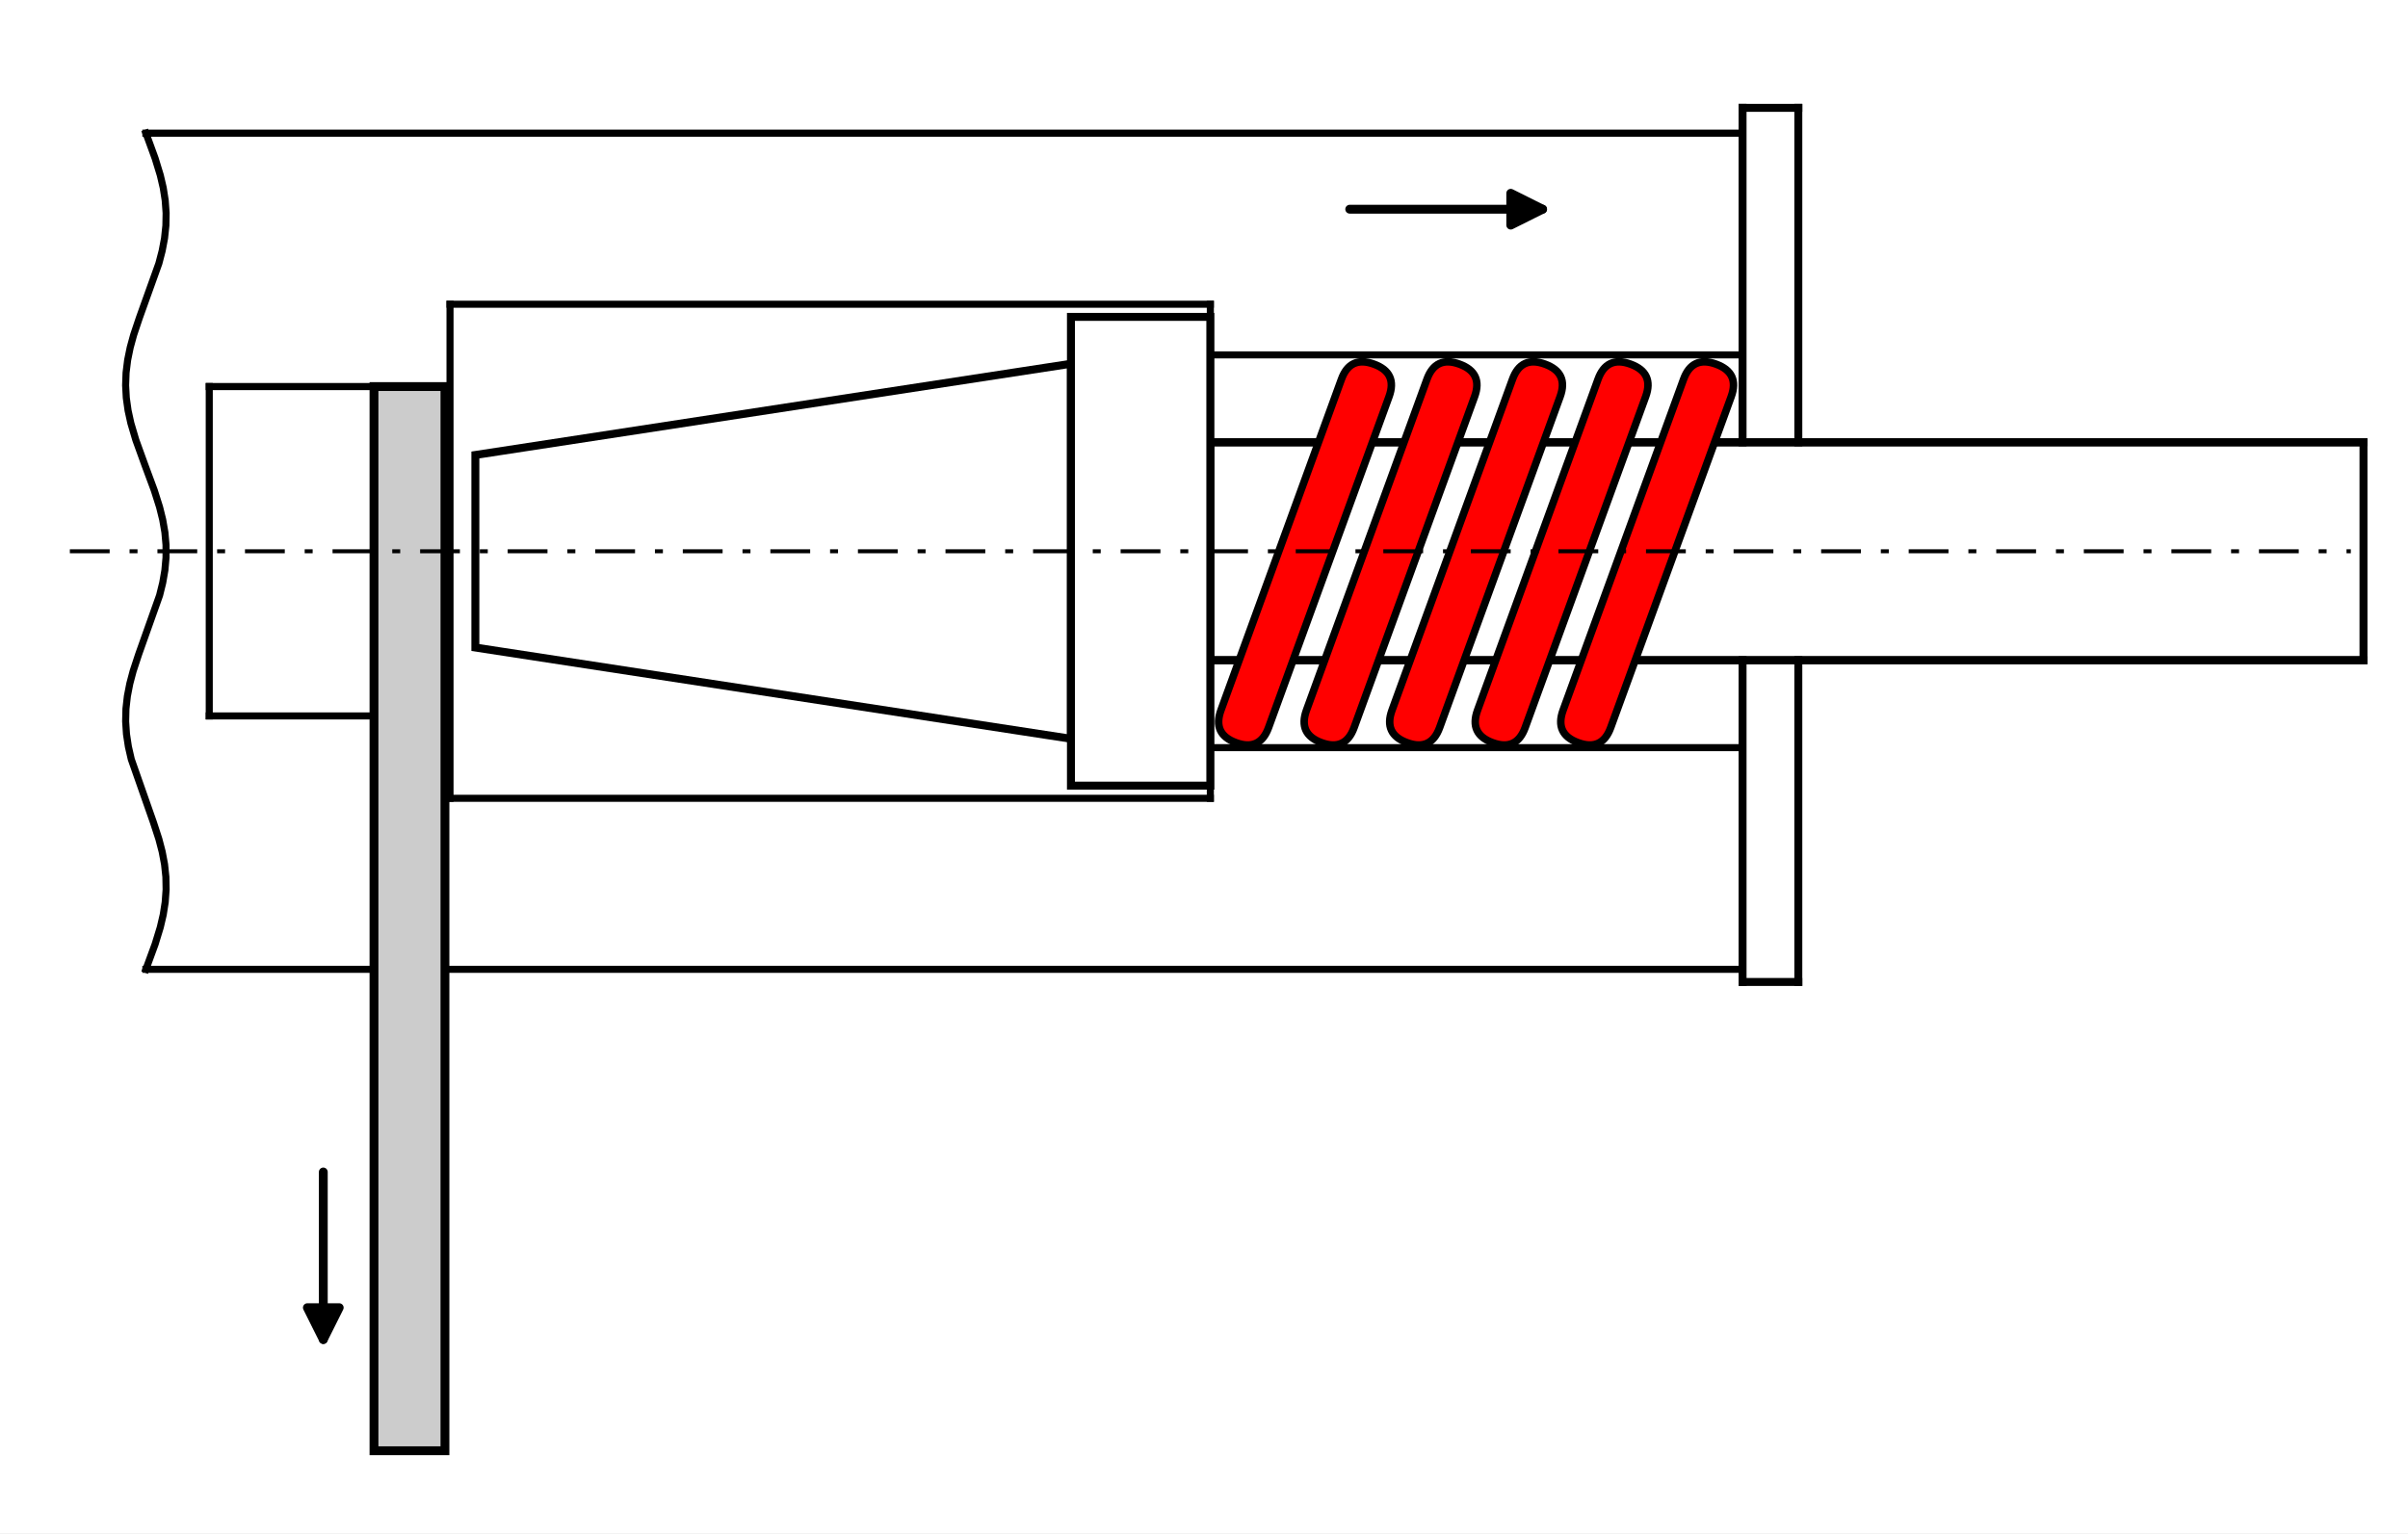
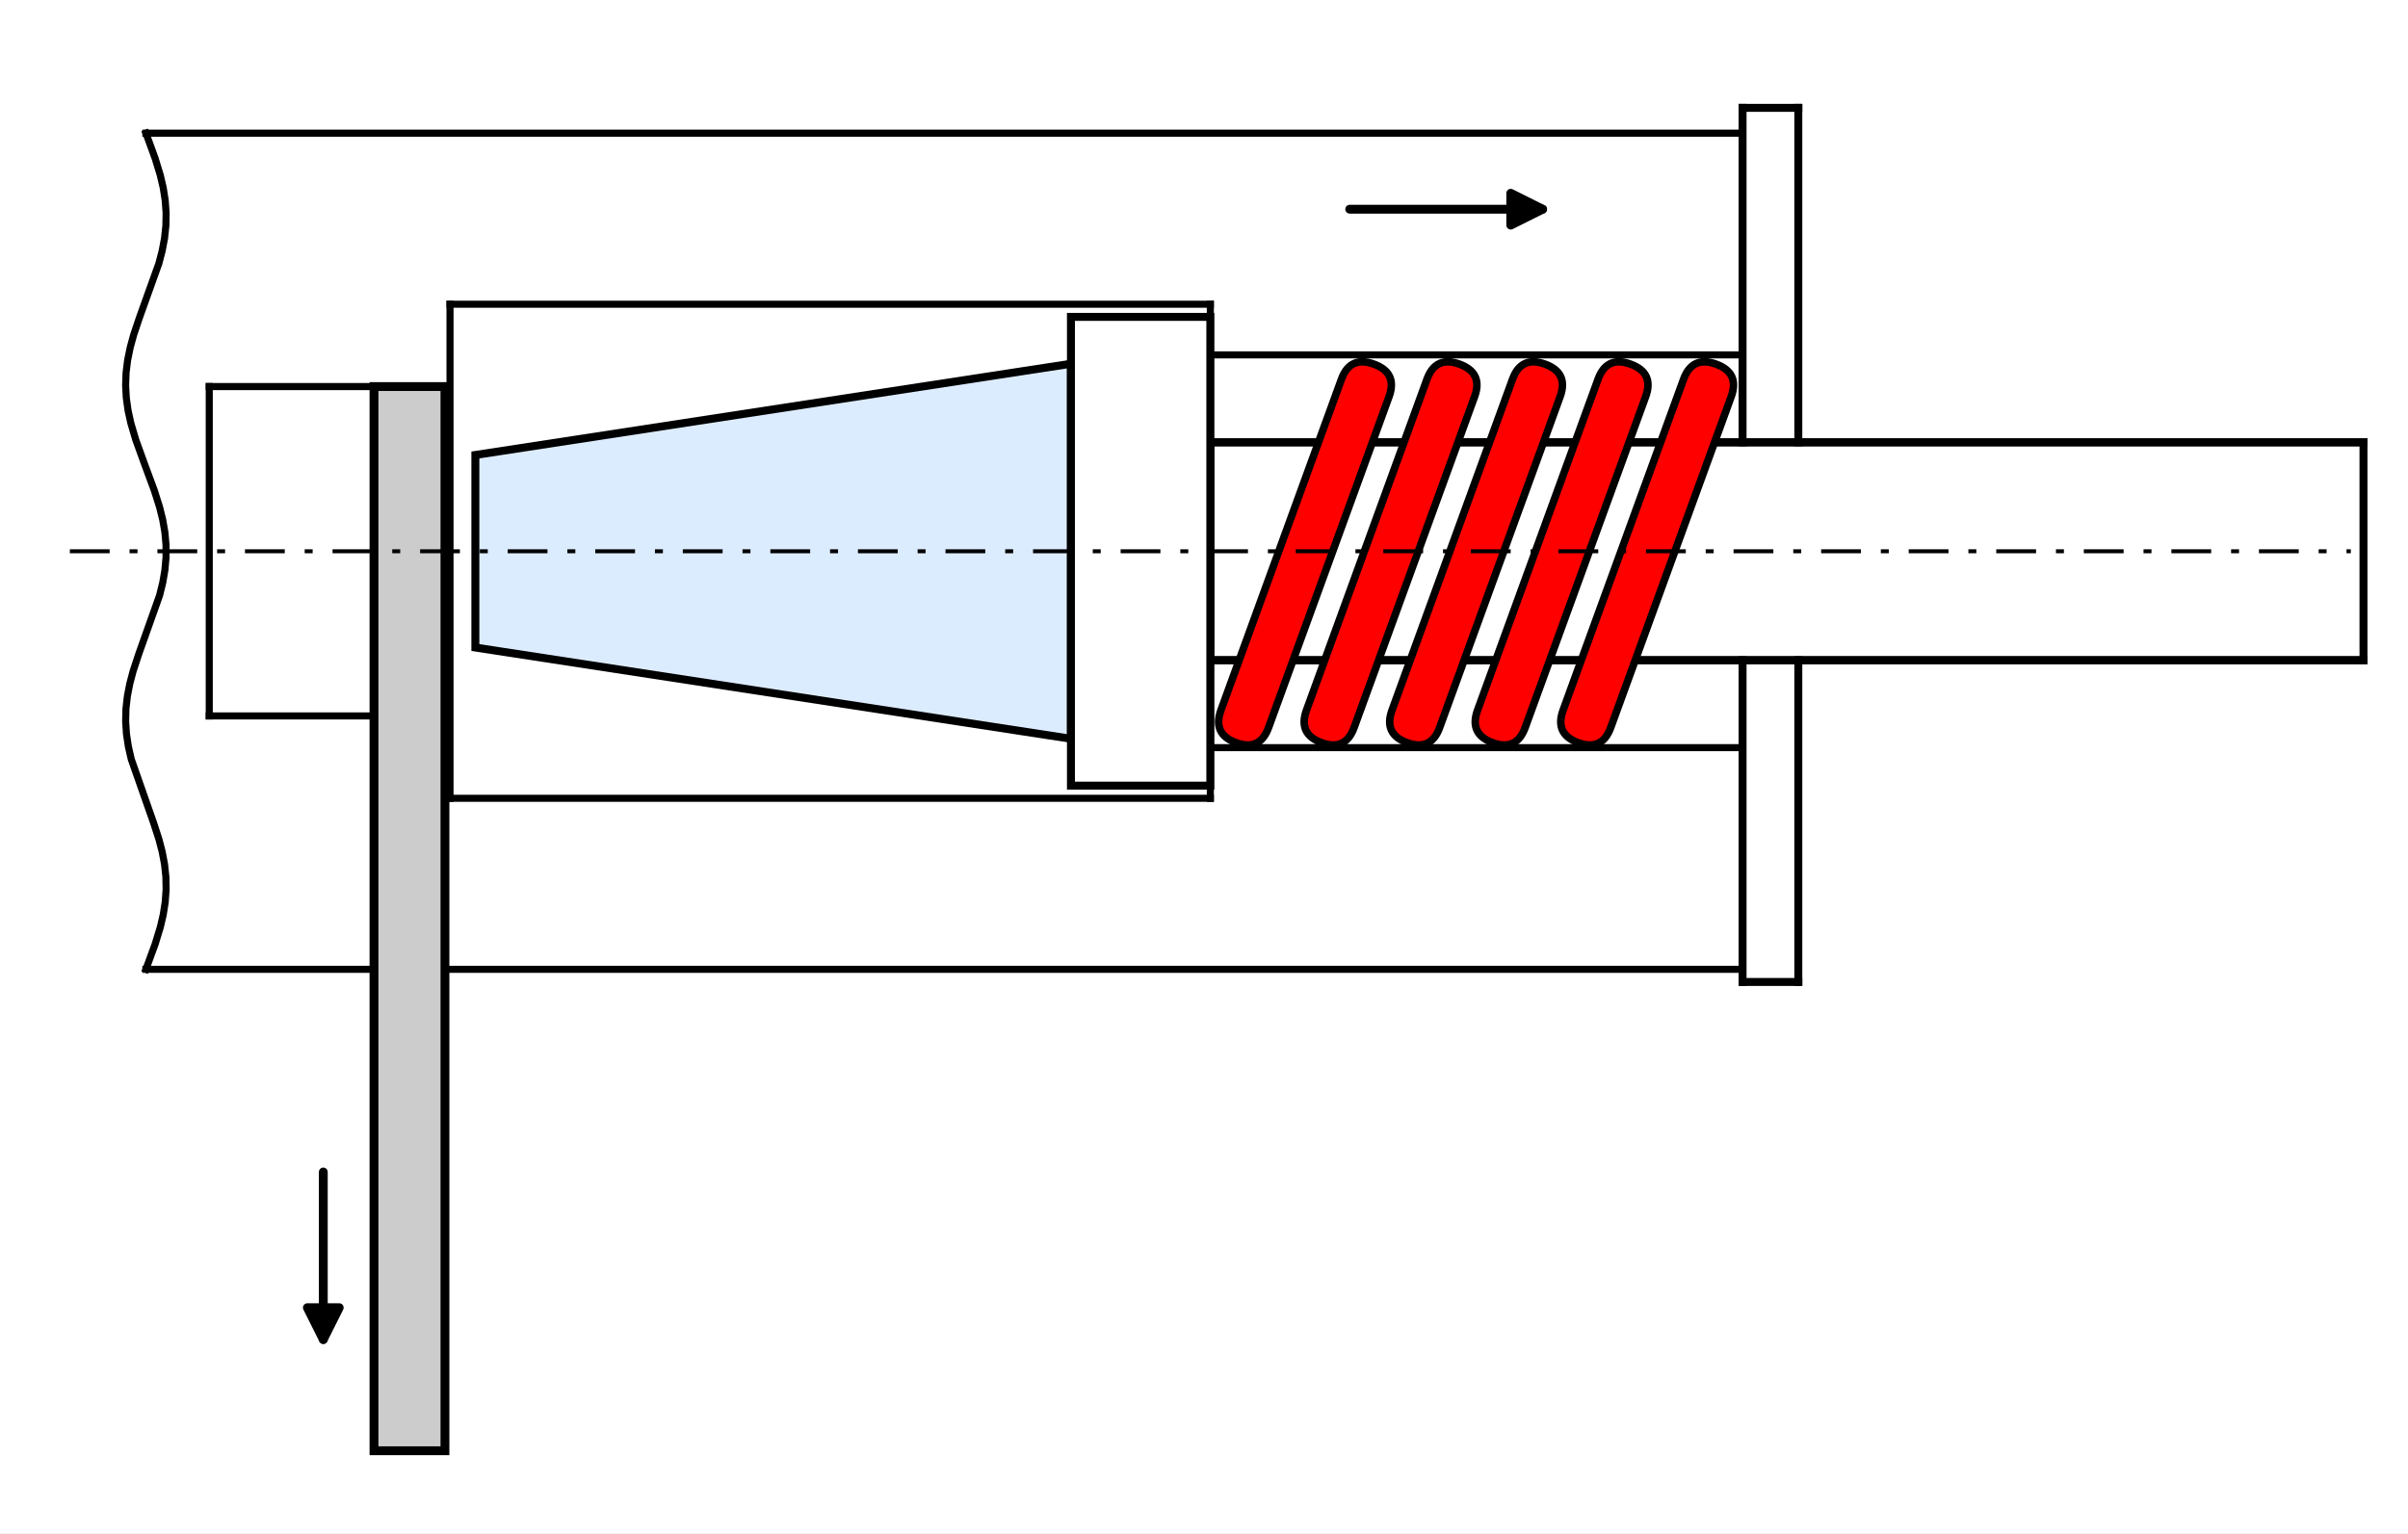
<svg xmlns="http://www.w3.org/2000/svg" width="544.5pt" height="346.787pt" viewBox="0 0 544.5 346.787" version="1.1">
  <defs>
    <style type="text/css">*{stroke-linejoin: round; stroke-linecap: butt}</style>
  </defs>
  <g id="figure_1">
    <g id="patch_1">
      <path d="M 0 346.787  L 544.5 346.787  L 544.5 0  L 0 0  z " style="fill: #ffffff" />
    </g>
    <g id="axes_1">
      <g id="line2d_1">
-         <path d="M 32.989 30.123  L 394.03 30.123  " clip-path="url(#pe98af0dd4e)" style="fill: none; stroke: #000000; stroke-width: 1.6; stroke-linecap: square" />
+         <path d="M 32.989 30.123  L 394.03 30.123  " clip-path="url(#p4c15751545)" style="fill: none; stroke: #000000; stroke-width: 1.6; stroke-linecap: square" />
      </g>
      <g id="line2d_2">
-         <path d="M 32.989 219.24  L 394.03 219.24  " clip-path="url(#pe98af0dd4e)" style="fill: none; stroke: #000000; stroke-width: 1.6; stroke-linecap: square" />
+         <path d="M 32.989 219.24  L 394.03 219.24  " clip-path="url(#p4c15751545)" style="fill: none; stroke: #000000; stroke-width: 1.6; stroke-linecap: square" />
      </g>
      <g id="line2d_3">
-         <path d="M 32.989 219.24  L 35.08 213.538  L 36.243 209.737  L 36.91 206.886  L 37.358 204.035  L 37.562 201.184  L 37.51 198.333  L 37.207 195.482  L 36.668 192.631  L 35.923 189.78  L 34.684 185.978  L 29.683 171.723  L 29.03 168.872  L 28.598 166.021  L 28.411 163.17  L 28.479 160.319  L 28.799 157.468  L 29.353 154.617  L 30.11 151.766  L 31.36 147.965  L 36.087 134.66  L 36.793 131.809  L 37.287 128.958  L 37.541 126.107  L 37.541 123.256  L 37.287 120.405  L 36.793 117.554  L 36.087 114.703  L 34.884 110.902  L 32.772 105.2  L 30.707 99.498  L 29.585 95.696  L 28.959 92.845  L 28.559 89.994  L 28.405 87.143  L 28.508 84.292  L 28.86 81.441  L 29.443 78.59  L 30.224 75.739  L 31.496 71.938  L 35.923 59.584  L 36.668 56.733  L 37.207 53.882  L 37.51 51.031  L 37.562 48.18  L 37.358 45.329  L 36.91 42.478  L 36.243 39.627  L 35.08 35.825  L 33.35 31.074  L 32.989 30.123  L 32.989 30.123  " clip-path="url(#pe98af0dd4e)" style="fill: none; stroke: #000000; stroke-width: 1.6; stroke-linecap: square" />
+         <path d="M 32.989 219.24  L 35.08 213.538  L 36.243 209.737  L 36.91 206.886  L 37.358 204.035  L 37.562 201.184  L 37.51 198.333  L 37.207 195.482  L 36.668 192.631  L 35.923 189.78  L 34.684 185.978  L 29.683 171.723  L 29.03 168.872  L 28.598 166.021  L 28.411 163.17  L 28.479 160.319  L 28.799 157.468  L 29.353 154.617  L 30.11 151.766  L 31.36 147.965  L 36.087 134.66  L 36.793 131.809  L 37.287 128.958  L 37.541 126.107  L 37.541 123.256  L 37.287 120.405  L 36.793 117.554  L 36.087 114.703  L 34.884 110.902  L 32.772 105.2  L 30.707 99.498  L 29.585 95.696  L 28.959 92.845  L 28.559 89.994  L 28.405 87.143  L 28.508 84.292  L 28.86 81.441  L 29.443 78.59  L 30.224 75.739  L 31.496 71.938  L 35.923 59.584  L 36.668 56.733  L 37.207 53.882  L 37.51 51.031  L 37.562 48.18  L 37.358 45.329  L 36.91 42.478  L 36.243 39.627  L 35.08 35.825  L 33.35 31.074  L 32.989 30.123  L 32.989 30.123  " clip-path="url(#p4c15751545)" style="fill: none; stroke: #000000; stroke-width: 1.6; stroke-linecap: square" />
      </g>
      <g id="patch_2">
-         <path d="M 273.683 149.324  L 534.435 149.324  L 534.435 100.039  L 273.683 100.039  z " clip-path="url(#pe98af0dd4e)" style="fill: #ffffff; stroke: #000000; stroke-width: 1.8; stroke-linejoin: miter" />
+         <path d="M 273.683 149.324  L 534.435 149.324  L 534.435 100.039  L 273.683 100.039  z " clip-path="url(#p4c15751545)" style="fill: #ffffff; stroke: #000000; stroke-width: 1.8; stroke-linejoin: miter" />
      </g>
      <g id="line2d_4">
-         <path d="M 47.316 87.431  L 84.566 87.431  " clip-path="url(#pe98af0dd4e)" style="fill: none; stroke: #000000; stroke-width: 1.6; stroke-linecap: square" />
+         <path d="M 47.316 87.431  L 84.566 87.431  " clip-path="url(#p4c15751545)" style="fill: none; stroke: #000000; stroke-width: 1.6; stroke-linecap: square" />
      </g>
      <g id="line2d_5">
-         <path d="M 47.316 161.932  L 84.566 161.932  " clip-path="url(#pe98af0dd4e)" style="fill: none; stroke: #000000; stroke-width: 1.6; stroke-linecap: square" />
+         <path d="M 47.316 161.932  L 84.566 161.932  " clip-path="url(#p4c15751545)" style="fill: none; stroke: #000000; stroke-width: 1.6; stroke-linecap: square" />
      </g>
      <g id="line2d_6">
-         <path d="M 47.316 161.932  L 47.316 87.431  " clip-path="url(#pe98af0dd4e)" style="fill: none; stroke: #000000; stroke-width: 1.6; stroke-linecap: square" />
+         <path d="M 47.316 161.932  L 47.316 87.431  " clip-path="url(#p4c15751545)" style="fill: none; stroke: #000000; stroke-width: 1.6; stroke-linecap: square" />
      </g>
      <g id="patch_3">
-         <path d="M 107.489 146.459  L 242.163 167.09  L 242.163 82.274  L 107.489 102.905  z " clip-path="url(#pe98af0dd4e)" style="fill: #ffffff; stroke: #000000; stroke-width: 1.8; stroke-linejoin: miter" />
+         <path d="M 107.489 146.459  L 242.163 167.09  L 242.163 82.274  L 107.489 102.905  z " clip-path="url(#p4c15751545)" style="fill: #dcecff; stroke: #000000; stroke-width: 1.8; stroke-linejoin: miter" />
      </g>
      <g id="line2d_7">
-         <path d="M 273.683 149.324  L 534.435 149.324  " clip-path="url(#pe98af0dd4e)" style="fill: none; stroke: #000000; stroke-width: 1.8; stroke-linecap: square" />
+         <path d="M 273.683 149.324  L 534.435 149.324  " clip-path="url(#p4c15751545)" style="fill: none; stroke: #000000; stroke-width: 1.8; stroke-linecap: square" />
      </g>
      <g id="line2d_8">
-         <path d="M 273.683 100.039  L 534.435 100.039  " clip-path="url(#pe98af0dd4e)" style="fill: none; stroke: #000000; stroke-width: 1.8; stroke-linecap: square" />
+         <path d="M 273.683 100.039  L 534.435 100.039  " clip-path="url(#p4c15751545)" style="fill: none; stroke: #000000; stroke-width: 1.8; stroke-linecap: square" />
      </g>
      <g id="line2d_9">
-         <path d="M 101.758 68.806  L 273.683 68.806  " clip-path="url(#pe98af0dd4e)" style="fill: none; stroke: #000000; stroke-width: 1.6; stroke-linecap: square" />
+         <path d="M 101.758 68.806  L 273.683 68.806  " clip-path="url(#p4c15751545)" style="fill: none; stroke: #000000; stroke-width: 1.6; stroke-linecap: square" />
      </g>
      <g id="line2d_10">
-         <path d="M 101.758 180.557  L 273.683 180.557  " clip-path="url(#pe98af0dd4e)" style="fill: none; stroke: #000000; stroke-width: 1.6; stroke-linecap: square" />
+         <path d="M 101.758 180.557  L 273.683 180.557  " clip-path="url(#p4c15751545)" style="fill: none; stroke: #000000; stroke-width: 1.6; stroke-linecap: square" />
      </g>
      <g id="line2d_11">
-         <path d="M 101.758 180.557  L 101.758 68.806  " clip-path="url(#pe98af0dd4e)" style="fill: none; stroke: #000000; stroke-width: 1.6; stroke-linecap: square" />
+         <path d="M 101.758 180.557  L 101.758 68.806  " clip-path="url(#p4c15751545)" style="fill: none; stroke: #000000; stroke-width: 1.6; stroke-linecap: square" />
      </g>
      <g id="line2d_12">
-         <path d="M 273.683 80.268  L 394.03 80.268  " clip-path="url(#pe98af0dd4e)" style="fill: none; stroke: #000000; stroke-width: 1.6; stroke-linecap: square" />
+         <path d="M 273.683 80.268  L 394.03 80.268  " clip-path="url(#p4c15751545)" style="fill: none; stroke: #000000; stroke-width: 1.6; stroke-linecap: square" />
      </g>
      <g id="line2d_13">
-         <path d="M 273.683 169.095  L 394.03 169.095  " clip-path="url(#pe98af0dd4e)" style="fill: none; stroke: #000000; stroke-width: 1.6; stroke-linecap: square" />
+         <path d="M 273.683 169.095  L 394.03 169.095  " clip-path="url(#p4c15751545)" style="fill: none; stroke: #000000; stroke-width: 1.6; stroke-linecap: square" />
      </g>
      <g id="line2d_14">
-         <path d="M 273.683 100.326  L 273.683 68.806  " clip-path="url(#pe98af0dd4e)" style="fill: none; stroke: #000000; stroke-width: 1.6; stroke-linecap: square" />
+         <path d="M 273.683 100.326  L 273.683 68.806  " clip-path="url(#p4c15751545)" style="fill: none; stroke: #000000; stroke-width: 1.6; stroke-linecap: square" />
      </g>
      <g id="line2d_15">
-         <path d="M 273.683 180.557  L 273.683 149.038  " clip-path="url(#pe98af0dd4e)" style="fill: none; stroke: #000000; stroke-width: 1.6; stroke-linecap: square" />
+         <path d="M 273.683 180.557  L 273.683 149.038  " clip-path="url(#p4c15751545)" style="fill: none; stroke: #000000; stroke-width: 1.6; stroke-linecap: square" />
      </g>
      <g id="patch_4">
-         <path d="M 242.163 177.692  L 273.683 177.692  L 273.683 71.672  L 242.163 71.672  z " clip-path="url(#pe98af0dd4e)" style="fill: #ffffff; stroke: #000000; stroke-width: 1.8; stroke-linejoin: miter" />
+         <path d="M 242.163 177.692  L 273.683 177.692  L 273.683 71.672  L 242.163 71.672  z " clip-path="url(#p4c15751545)" style="fill: #ffffff; stroke: #000000; stroke-width: 1.8; stroke-linejoin: miter" />
      </g>
      <g id="patch_5">
-         <path d="M 279.504 167.984  L 279.504 167.984  Q 284.89 169.944 286.85 164.559  L 314.094 89.705  Q 316.054 84.319 310.669 82.359  L 310.669 82.359  Q 305.284 80.399 303.324 85.784  L 276.079 160.639  Q 274.119 166.024 279.504 167.984  z " clip-path="url(#pe98af0dd4e)" style="fill: #ff0000; stroke: #000000; stroke-width: 1.7; stroke-linejoin: miter" />
+         <path d="M 279.504 167.984  L 279.504 167.984  Q 284.89 169.944 286.85 164.559  L 314.094 89.705  Q 316.054 84.319 310.669 82.359  L 310.669 82.359  Q 305.284 80.399 303.324 85.784  L 276.079 160.639  Q 274.119 166.024 279.504 167.984  z " clip-path="url(#p4c15751545)" style="fill: #ff0000; stroke: #000000; stroke-width: 1.7; stroke-linejoin: miter" />
      </g>
      <g id="patch_6">
-         <path d="M 298.846 167.984  L 298.846 167.984  Q 304.231 169.944 306.191 164.559  L 333.436 89.705  Q 335.396 84.319 330.011 82.359  L 330.011 82.359  Q 324.626 80.399 322.665 85.784  L 295.421 160.639  Q 293.461 166.024 298.846 167.984  z " clip-path="url(#pe98af0dd4e)" style="fill: #ff0000; stroke: #000000; stroke-width: 1.7; stroke-linejoin: miter" />
+         <path d="M 298.846 167.984  L 298.846 167.984  Q 304.231 169.944 306.191 164.559  L 333.436 89.705  Q 335.396 84.319 330.011 82.359  L 330.011 82.359  Q 324.626 80.399 322.665 85.784  L 295.421 160.639  Q 293.461 166.024 298.846 167.984  z " clip-path="url(#p4c15751545)" style="fill: #ff0000; stroke: #000000; stroke-width: 1.7; stroke-linejoin: miter" />
      </g>
      <g id="patch_7">
-         <path d="M 318.187 167.984  L 318.187 167.984  Q 323.573 169.944 325.533 164.559  L 352.777 89.705  Q 354.737 84.319 349.352 82.359  L 349.352 82.359  Q 343.967 80.399 342.007 85.784  L 314.762 160.639  Q 312.802 166.024 318.187 167.984  z " clip-path="url(#pe98af0dd4e)" style="fill: #ff0000; stroke: #000000; stroke-width: 1.7; stroke-linejoin: miter" />
+         <path d="M 318.187 167.984  L 318.187 167.984  Q 323.573 169.944 325.533 164.559  L 352.777 89.705  Q 354.737 84.319 349.352 82.359  L 349.352 82.359  Q 343.967 80.399 342.007 85.784  L 314.762 160.639  Q 312.802 166.024 318.187 167.984  z " clip-path="url(#p4c15751545)" style="fill: #ff0000; stroke: #000000; stroke-width: 1.7; stroke-linejoin: miter" />
      </g>
      <g id="patch_8">
-         <path d="M 337.529 167.984  L 337.529 167.984  Q 342.914 169.944 344.874 164.559  L 372.119 89.705  Q 374.079 84.319 368.694 82.359  L 368.694 82.359  Q 363.309 80.399 361.348 85.784  L 334.104 160.639  Q 332.144 166.024 337.529 167.984  z " clip-path="url(#pe98af0dd4e)" style="fill: #ff0000; stroke: #000000; stroke-width: 1.7; stroke-linejoin: miter" />
+         <path d="M 337.529 167.984  L 337.529 167.984  Q 342.914 169.944 344.874 164.559  L 372.119 89.705  Q 374.079 84.319 368.694 82.359  L 368.694 82.359  Q 363.309 80.399 361.348 85.784  L 334.104 160.639  Q 332.144 166.024 337.529 167.984  z " clip-path="url(#p4c15751545)" style="fill: #ff0000; stroke: #000000; stroke-width: 1.7; stroke-linejoin: miter" />
      </g>
      <g id="patch_9">
-         <path d="M 356.87 167.984  L 356.87 167.984  Q 362.256 169.944 364.216 164.559  L 391.46 89.705  Q 393.42 84.319 388.035 82.359  L 388.035 82.359  Q 382.65 80.399 380.69 85.784  L 353.445 160.639  Q 351.485 166.024 356.87 167.984  z " clip-path="url(#pe98af0dd4e)" style="fill: #ff0000; stroke: #000000; stroke-width: 1.7; stroke-linejoin: miter" />
+         <path d="M 356.87 167.984  L 356.87 167.984  Q 362.256 169.944 364.216 164.559  L 391.46 89.705  Q 393.42 84.319 388.035 82.359  L 388.035 82.359  Q 382.65 80.399 380.69 85.784  L 353.445 160.639  Q 351.485 166.024 356.87 167.984  z " clip-path="url(#p4c15751545)" style="fill: #ff0000; stroke: #000000; stroke-width: 1.7; stroke-linejoin: miter" />
      </g>
      <g id="line2d_16">
-         <path d="M 394.03 24.392  L 406.638 24.392  " clip-path="url(#pe98af0dd4e)" style="fill: none; stroke: #000000; stroke-width: 1.8; stroke-linecap: square" />
+         <path d="M 394.03 24.392  L 406.638 24.392  " clip-path="url(#p4c15751545)" style="fill: none; stroke: #000000; stroke-width: 1.8; stroke-linecap: square" />
      </g>
      <g id="line2d_17">
-         <path d="M 394.03 222.105  L 406.638 222.105  " clip-path="url(#pe98af0dd4e)" style="fill: none; stroke: #000000; stroke-width: 1.8; stroke-linecap: square" />
+         <path d="M 394.03 222.105  L 406.638 222.105  " clip-path="url(#p4c15751545)" style="fill: none; stroke: #000000; stroke-width: 1.8; stroke-linecap: square" />
      </g>
      <g id="line2d_18">
-         <path d="M 394.03 222.105  L 394.03 149.324  " clip-path="url(#pe98af0dd4e)" style="fill: none; stroke: #000000; stroke-width: 1.8; stroke-linecap: square" />
+         <path d="M 394.03 222.105  L 394.03 149.324  " clip-path="url(#p4c15751545)" style="fill: none; stroke: #000000; stroke-width: 1.8; stroke-linecap: square" />
      </g>
      <g id="line2d_19">
-         <path d="M 394.03 100.039  L 394.03 24.392  " clip-path="url(#pe98af0dd4e)" style="fill: none; stroke: #000000; stroke-width: 1.8; stroke-linecap: square" />
+         <path d="M 394.03 100.039  L 394.03 24.392  " clip-path="url(#p4c15751545)" style="fill: none; stroke: #000000; stroke-width: 1.8; stroke-linecap: square" />
      </g>
      <g id="line2d_20">
-         <path d="M 406.638 222.105  L 406.638 149.324  " clip-path="url(#pe98af0dd4e)" style="fill: none; stroke: #000000; stroke-width: 1.8; stroke-linecap: square" />
+         <path d="M 406.638 222.105  L 406.638 149.324  " clip-path="url(#p4c15751545)" style="fill: none; stroke: #000000; stroke-width: 1.8; stroke-linecap: square" />
      </g>
      <g id="line2d_21">
-         <path d="M 406.638 100.039  L 406.638 24.392  " clip-path="url(#pe98af0dd4e)" style="fill: none; stroke: #000000; stroke-width: 1.8; stroke-linecap: square" />
+         <path d="M 406.638 100.039  L 406.638 24.392  " clip-path="url(#p4c15751545)" style="fill: none; stroke: #000000; stroke-width: 1.8; stroke-linecap: square" />
      </g>
      <g id="patch_10">
-         <path d="M 84.566 328.125  L 100.612 328.125  L 100.612 87.431  L 84.566 87.431  z " clip-path="url(#pe98af0dd4e)" style="fill: #cccccc; stroke: #000000; stroke-width: 2; stroke-linejoin: miter" />
+         <path d="M 84.566 328.125  L 100.612 328.125  L 100.612 87.431  L 84.566 87.431  z " clip-path="url(#p4c15751545)" style="fill: #cccccc; stroke: #000000; stroke-width: 2; stroke-linejoin: miter" />
      </g>
      <g id="line2d_22">
-         <path d="M 15.796 124.682  L 531.569 124.682  " clip-path="url(#pe98af0dd4e)" style="fill: none; stroke-dasharray: 9,4.5,1.8,4.5; stroke-dashoffset: 0; stroke: #000000; stroke-width: 0.9" />
+         <path d="M 15.796 124.682  L 531.569 124.682  " clip-path="url(#p4c15751545)" style="fill: none; stroke-dasharray: 9,4.5,1.8,4.5; stroke-dashoffset: 0; stroke: #000000; stroke-width: 0.9" />
      </g>
      <g id="patch_11">
        <path d="M 305.202 47.316  Q 328.125 47.316 348.813 47.316  " style="fill: none; stroke: #000000; stroke-width: 2; stroke-linecap: round" />
        <path d="M 341.613 43.716  L 348.813 47.316  L 341.613 50.916  z " style="stroke: #000000; stroke-width: 2; stroke-linecap: round" />
      </g>
      <g id="patch_12">
        <path d="M 73.104 265.086  Q 73.104 285.144 73.104 302.966  " style="fill: none; stroke: #000000; stroke-width: 2; stroke-linecap: round" />
        <path d="M 76.704 295.766  L 73.104 302.966  L 69.504 295.766  z " style="stroke: #000000; stroke-width: 2; stroke-linecap: round" />
      </g>
    </g>
  </g>
  <defs>
-     <clipPath id="pe98af0dd4e">
+     <clipPath id="p4c15751545">
      <rect x="7.2" y="7.2" width="530.1" height="332.387" />
    </clipPath>
  </defs>
</svg>
